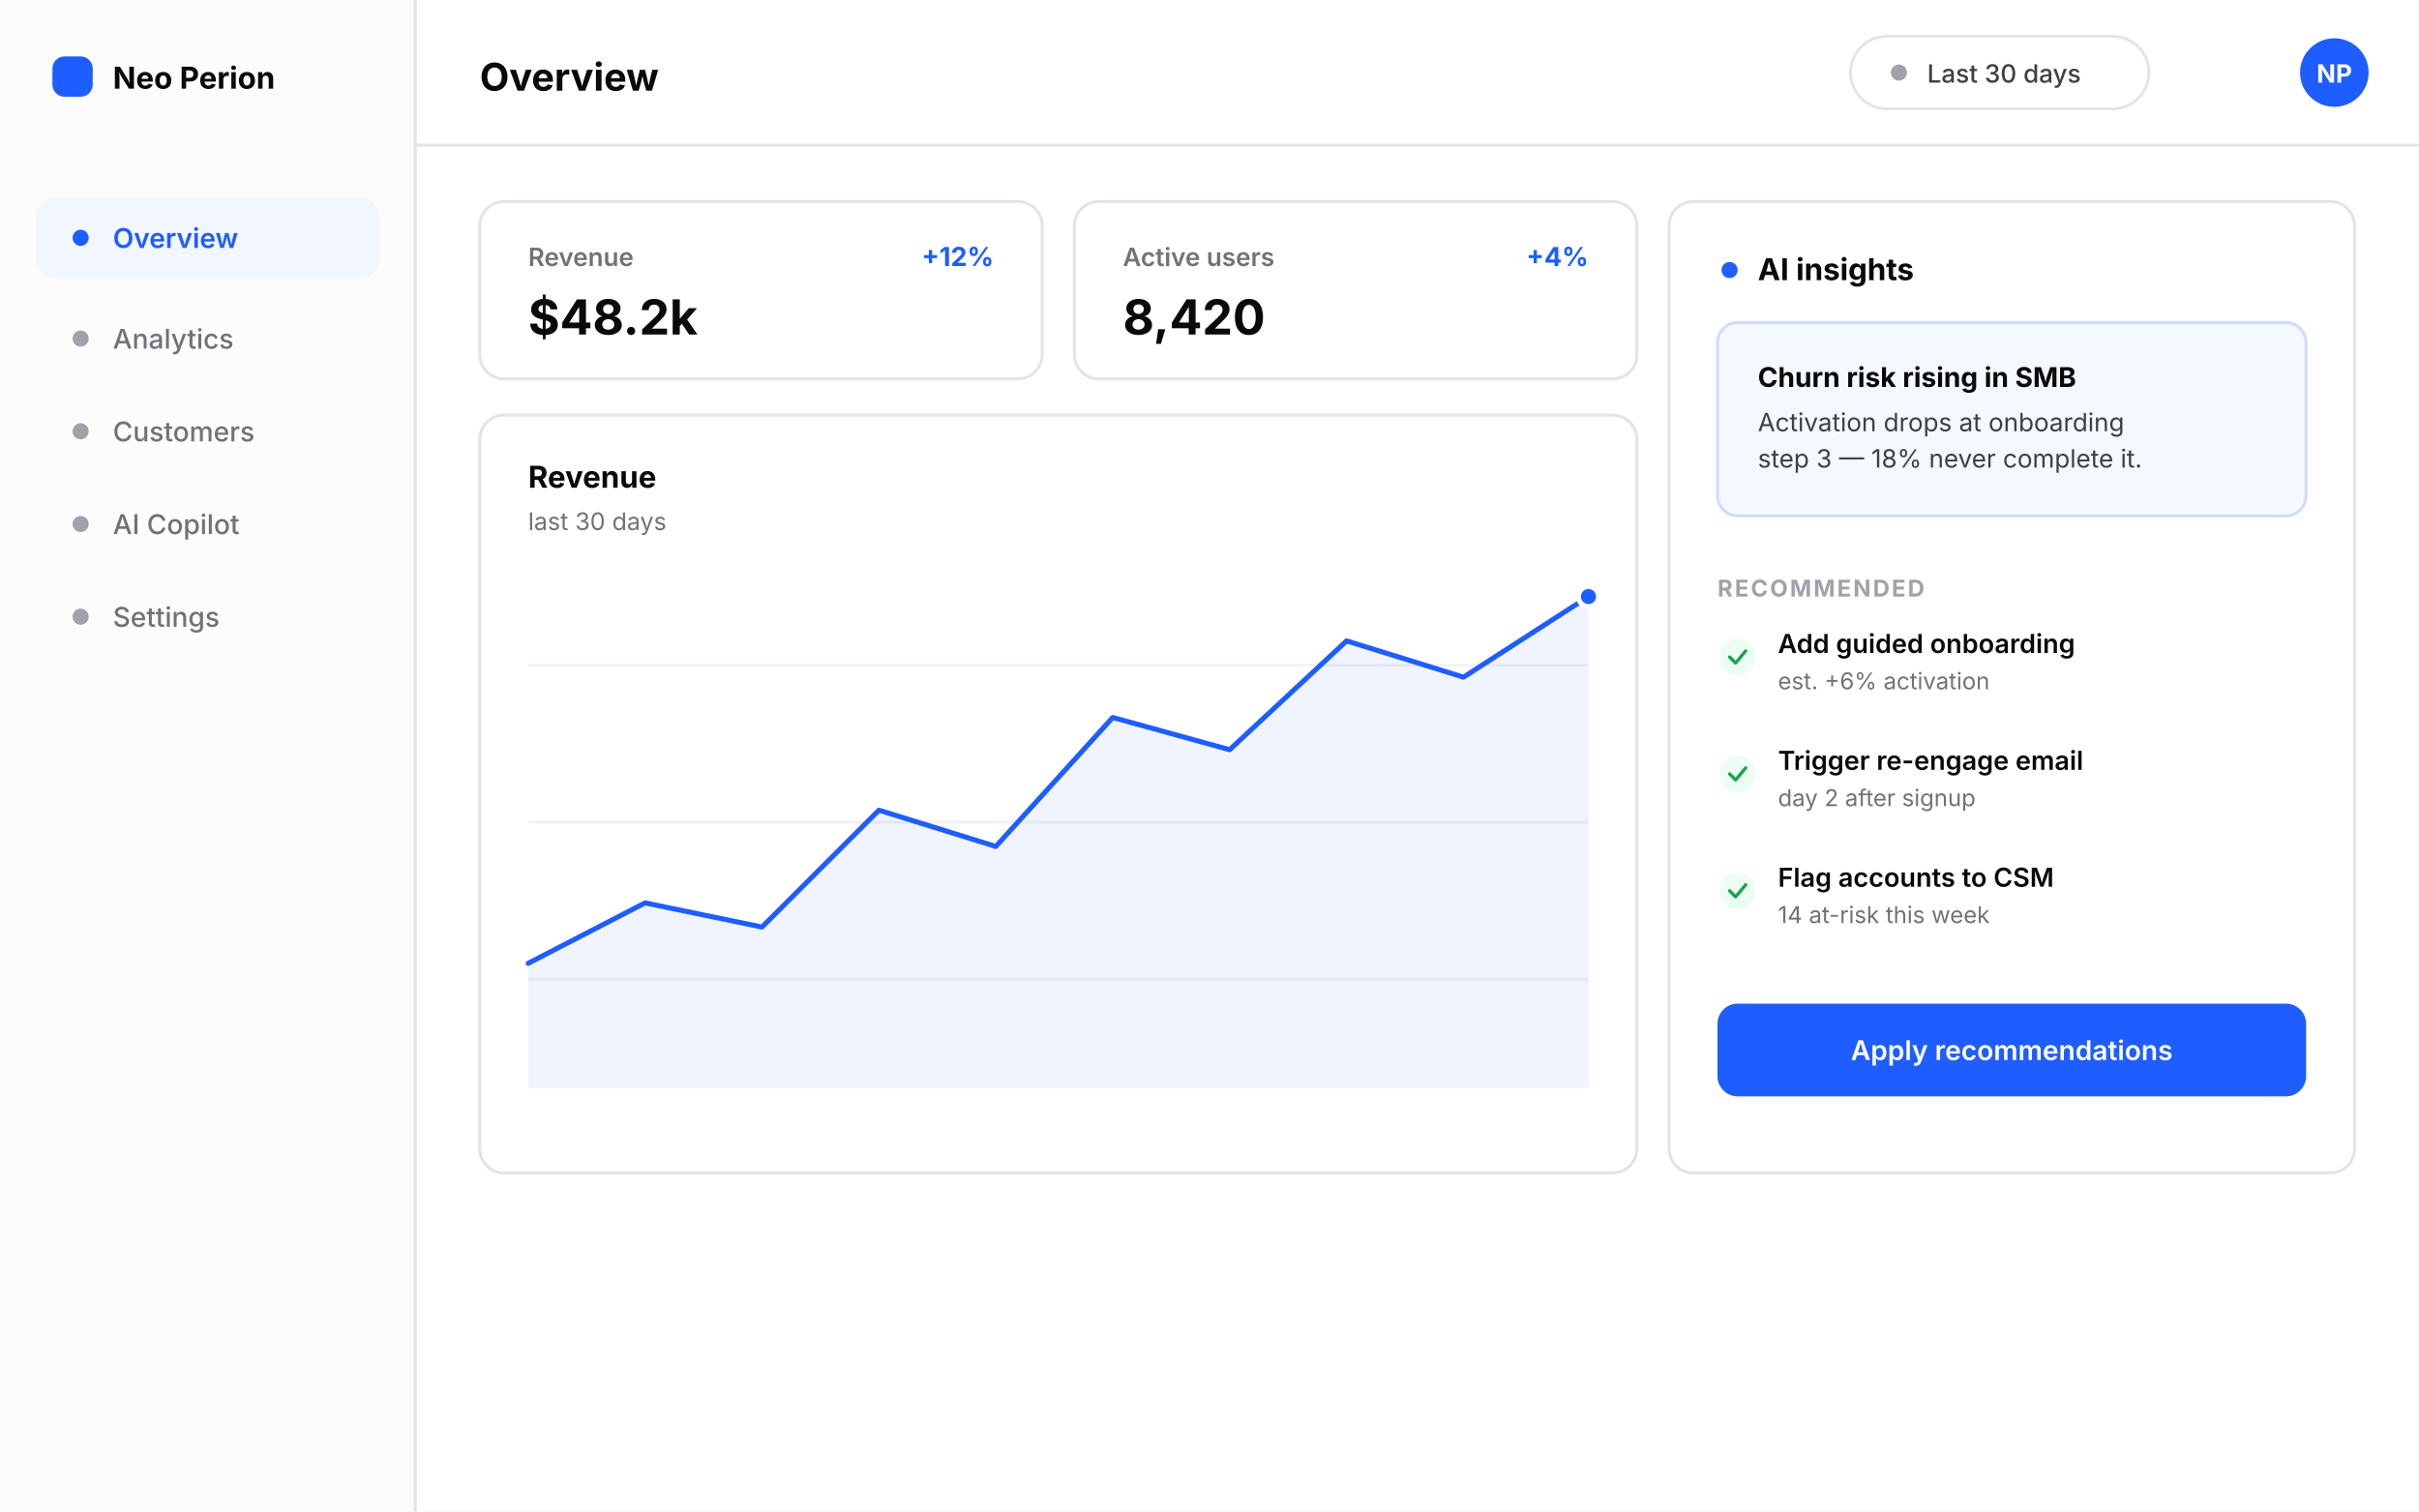
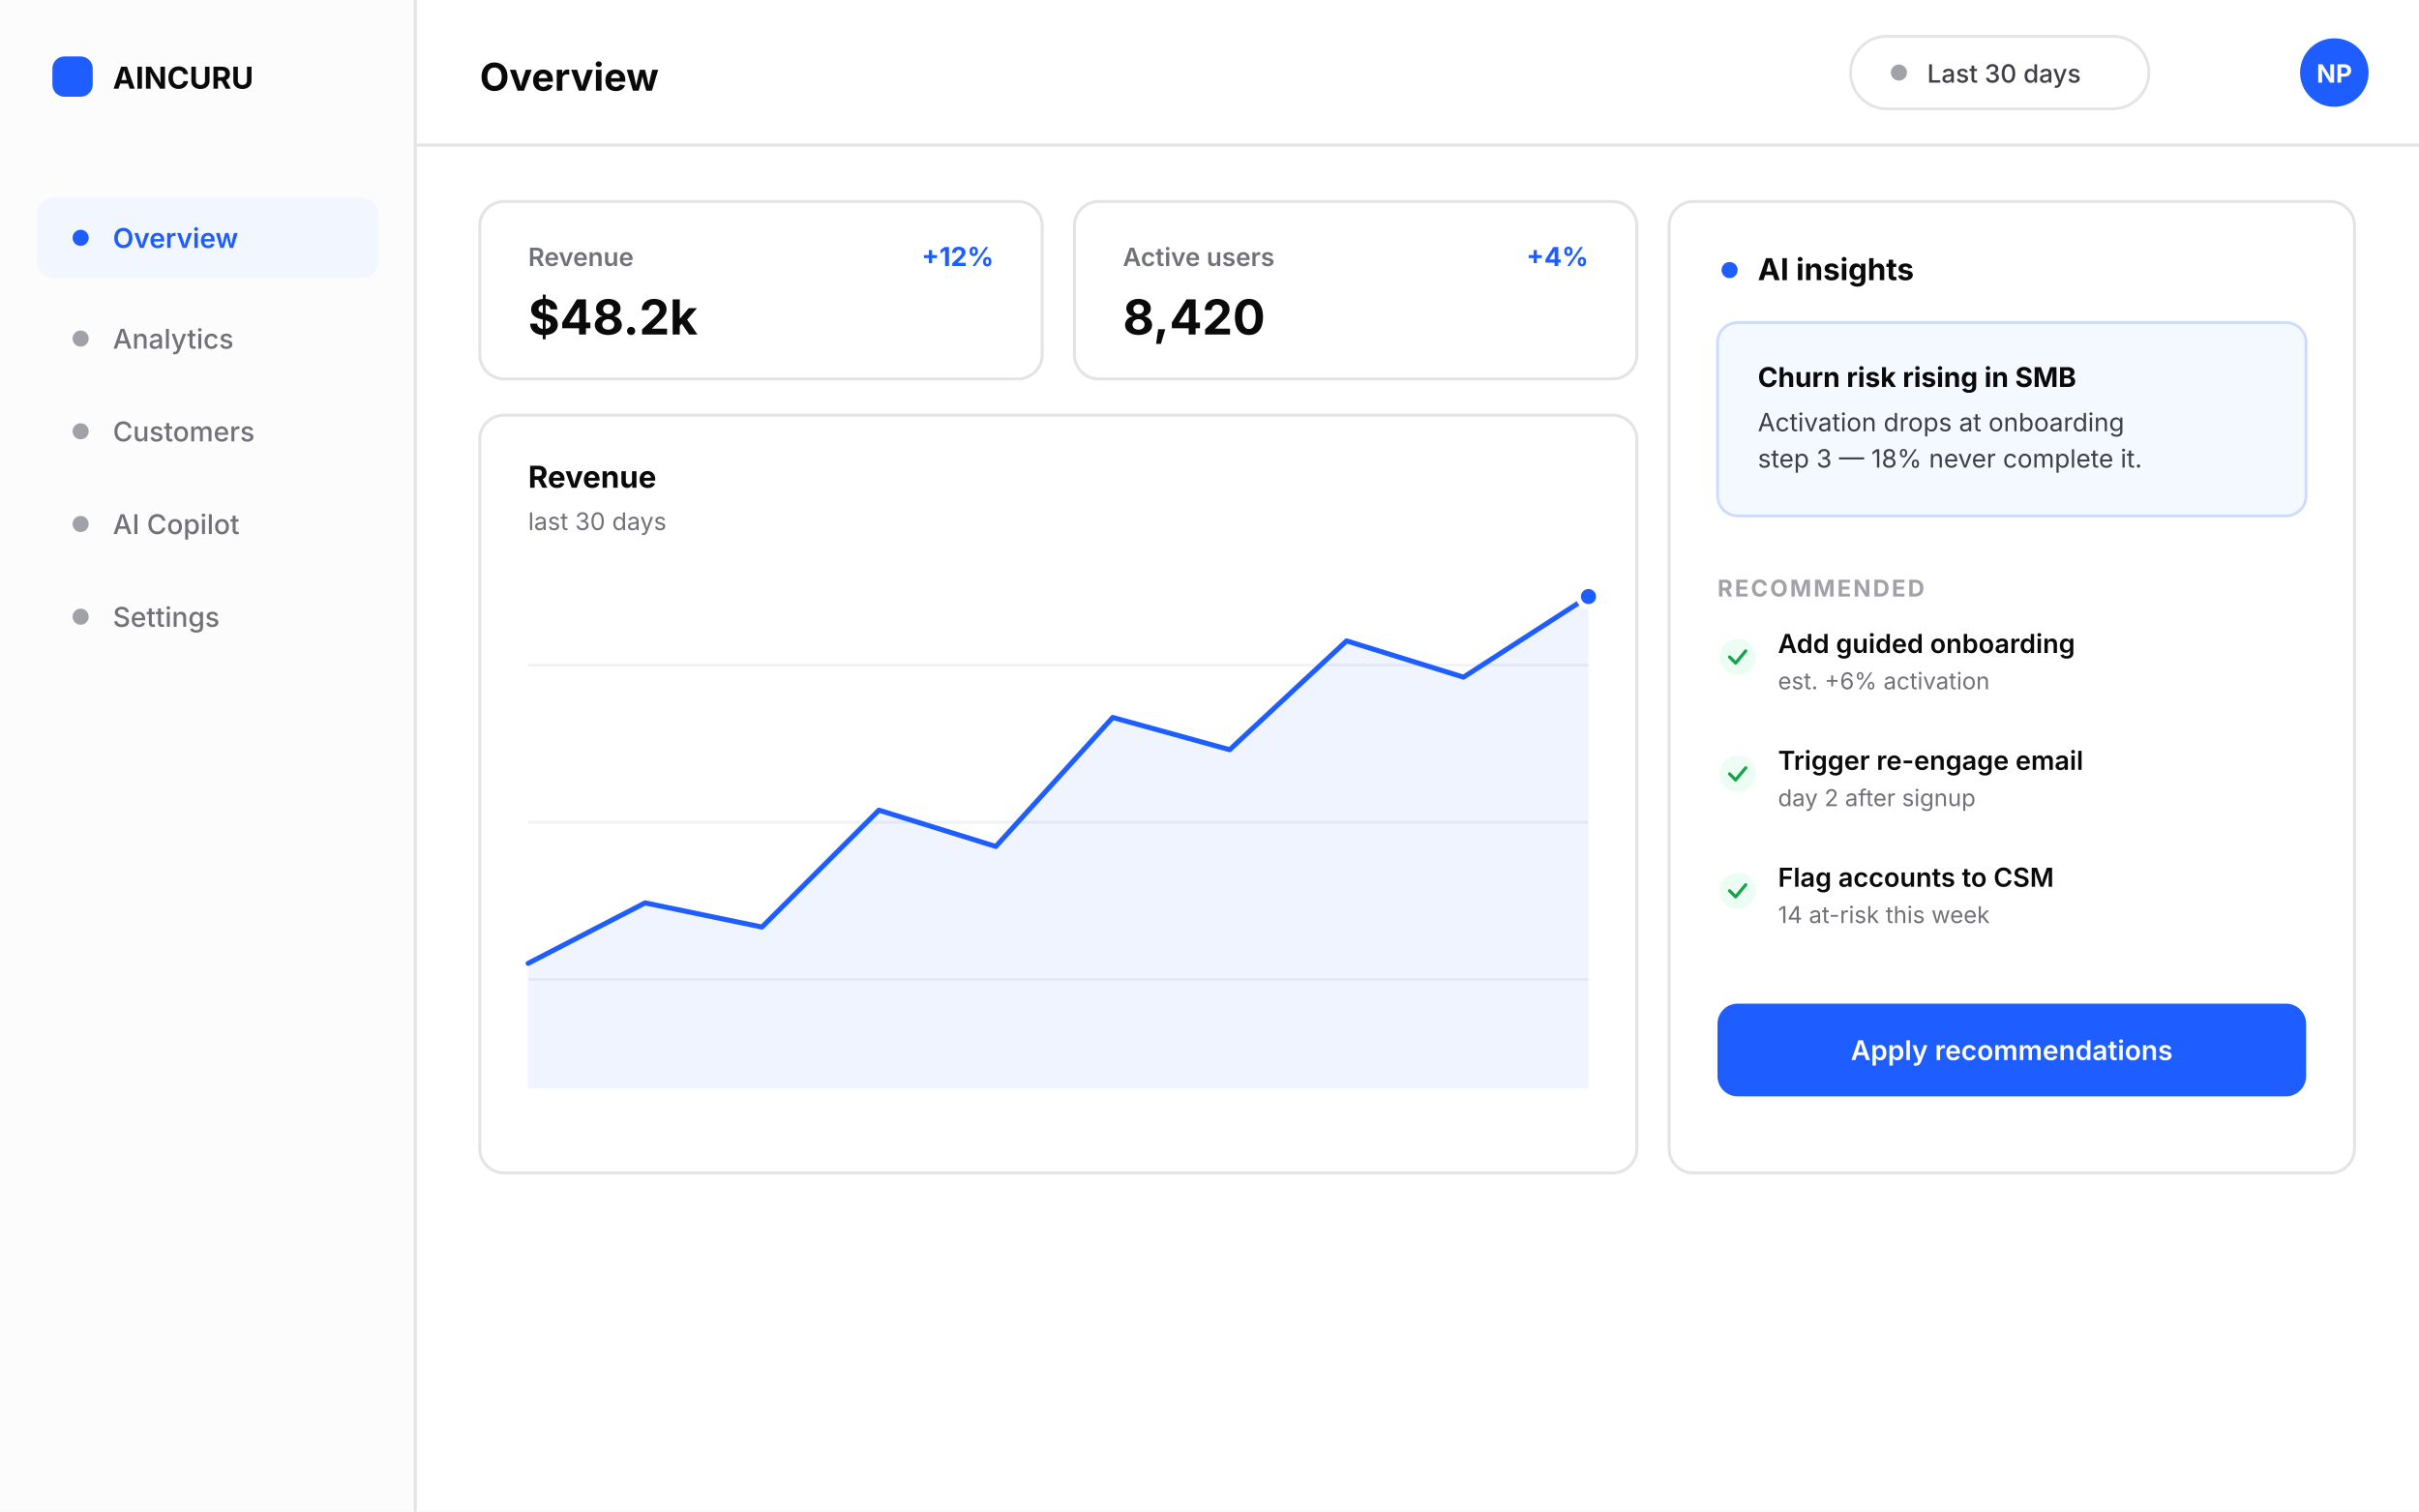
<svg xmlns="http://www.w3.org/2000/svg" width="1200" height="750" viewBox="0 0 1200 750" font-family="Inter, system-ui, sans-serif">
  <rect width="1200" height="750" fill="#FFFFFF" />
  <rect x="0" y="0" width="206" height="750" fill="#FCFCFD" />
  <line x1="206" y1="0" x2="206" y2="750" stroke="#E4E4E7" stroke-width="1.5" />
  <rect x="26" y="28" width="20" height="20" rx="6" fill="#1E5DFF" />
-   <text x="56" y="44" fill="#0A0A0B" font-size="15" font-weight="700">Neo Perion</text>
+   <text x="56" y="44" fill="#0A0A0B" font-size="15" font-weight="700">AINCURU</text>
  <rect x="18" y="98" width="170" height="40" rx="9" fill="#F2F6FF" />
  <circle cx="40" cy="118" r="4" fill="#1E5DFF" />
  <text x="56" y="123" fill="#1E5DFF" font-size="13.5" font-weight="600">Overview</text>
  <circle cx="40" cy="168" r="4" fill="#A1A1AA" />
  <text x="56" y="173" fill="#71717A" font-size="13.5" font-weight="500">Analytics</text>
  <circle cx="40" cy="214" r="4" fill="#A1A1AA" />
  <text x="56" y="219" fill="#71717A" font-size="13.5" font-weight="500">Customers</text>
  <circle cx="40" cy="260" r="4" fill="#A1A1AA" />
  <text x="56" y="265" fill="#71717A" font-size="13.5" font-weight="500">AI Copilot</text>
  <circle cx="40" cy="306" r="4" fill="#A1A1AA" />
  <text x="56" y="311" fill="#71717A" font-size="13.5" font-weight="500">Settings</text>
  <line x1="206" y1="72" x2="1200" y2="72" stroke="#E4E4E7" stroke-width="1.5" />
  <text x="238" y="45" fill="#0A0A0B" font-size="19" font-weight="700">Overview</text>
  <rect x="918" y="18" width="148" height="36" rx="18" fill="#FFFFFF" stroke="#E4E4E7" stroke-width="1.4" />
  <circle cx="942" cy="36" r="4" fill="#A1A1AA" />
  <text x="956" y="41" fill="#3F3F46" font-size="12.5" font-weight="500">Last 30 days</text>
  <circle cx="1158" cy="36" r="17" fill="#1E5DFF" />
  <text x="1158" y="41" text-anchor="middle" fill="#FFFFFF" font-size="12.5" font-weight="700">NP</text>
  <g>
    <rect x="238" y="100" width="279" height="88" rx="12" fill="#FFFFFF" stroke="#E4E4E7" stroke-width="1.5" />
    <text x="262" y="132" fill="#71717A" font-size="12.5" font-weight="600">Revenue</text>
    <text x="262" y="166" fill="#0A0A0B" font-size="24" font-weight="700">$48.2k</text>
    <text x="493" y="132" text-anchor="end" fill="#1E5DFF" font-size="13" font-weight="700">+12%</text>
  </g>
  <g>
    <rect x="533" y="100" width="279" height="88" rx="12" fill="#FFFFFF" stroke="#E4E4E7" stroke-width="1.5" />
    <text x="557" y="132" fill="#71717A" font-size="12.5" font-weight="600">Active users</text>
    <text x="557" y="166" fill="#0A0A0B" font-size="24" font-weight="700">8,420</text>
    <text x="788" y="132" text-anchor="end" fill="#1E5DFF" font-size="13" font-weight="700">+4%</text>
  </g>
  <g>
    <rect x="238" y="206" width="574" height="376" rx="12" fill="#FFFFFF" stroke="#E4E4E7" stroke-width="1.5" />
    <text x="262" y="242" fill="#0A0A0B" font-size="15" font-weight="700">Revenue</text>
    <text x="262" y="263" fill="#71717A" font-size="12">last 30 days</text>
    <line x1="262" y1="330" x2="788" y2="330" stroke="#F0F2F6" stroke-width="1.4" />
    <line x1="262" y1="408" x2="788" y2="408" stroke="#F0F2F6" stroke-width="1.4" />
    <line x1="262" y1="486" x2="788" y2="486" stroke="#F0F2F6" stroke-width="1.4" />
    <path d="M262,478 L320,448 L378,460 L436,402 L494,420 L552,356 L610,372 L668,318 L726,336 L788,296 L788,540 L262,540 Z" fill="#1E5DFF" fill-opacity="0.07" />
    <path d="M262,478 L320,448 L378,460 L436,402 L494,420 L552,356 L610,372 L668,318 L726,336 L788,296" fill="none" stroke="#1E5DFF" stroke-width="2.5" stroke-linecap="round" stroke-linejoin="round" />
    <circle cx="788" cy="296" r="5" fill="#1E5DFF" stroke="#FFFFFF" stroke-width="2.5" />
  </g>
  <g>
    <rect x="828" y="100" width="340" height="482" rx="12" fill="#FFFFFF" stroke="#E4E4E7" stroke-width="1.5" />
    <circle cx="858" cy="134" r="4" fill="#1E5DFF" />
    <text x="872" y="139" fill="#0A0A0B" font-size="15" font-weight="700">AI insights</text>
    <rect x="852" y="160" width="292" height="96" rx="10" fill="#F4F8FF" stroke="#1E5DFF" stroke-opacity="0.2" stroke-width="1.4" />
    <text x="872" y="192" fill="#0A0A0B" font-size="13.5" font-weight="700">Churn risk rising in SMB</text>
    <text x="872" y="214" fill="#3F3F46" font-size="12.5">Activation drops at onboarding</text>
    <text x="872" y="232" fill="#3F3F46" font-size="12.5">step 3 — 18% never complete it.</text>
    <text x="852" y="296" fill="#A1A1AA" font-size="11.5" font-weight="700" letter-spacing="1">RECOMMENDED</text>
    <g>
      <circle cx="862" cy="326" r="9" fill="#ECFDF3" />
      <path d="M858,326 l3,3 l5,-6" fill="none" stroke="#16A34A" stroke-width="1.6" stroke-linecap="round" stroke-linejoin="round" />
      <text x="882" y="324" fill="#0A0A0B" font-size="13" font-weight="600">Add guided onboarding</text>
      <text x="882" y="342" fill="#71717A" font-size="11.5">est. +6% activation</text>
    </g>
    <g>
      <circle cx="862" cy="384" r="9" fill="#ECFDF3" />
      <path d="M858,384 l3,3 l5,-6" fill="none" stroke="#16A34A" stroke-width="1.6" stroke-linecap="round" stroke-linejoin="round" />
      <text x="882" y="382" fill="#0A0A0B" font-size="13" font-weight="600">Trigger re-engage email</text>
      <text x="882" y="400" fill="#71717A" font-size="11.5">day 2 after signup</text>
    </g>
    <g>
      <circle cx="862" cy="442" r="9" fill="#ECFDF3" />
      <path d="M858,442 l3,3 l5,-6" fill="none" stroke="#16A34A" stroke-width="1.6" stroke-linecap="round" stroke-linejoin="round" />
      <text x="882" y="440" fill="#0A0A0B" font-size="13" font-weight="600">Flag accounts to CSM</text>
      <text x="882" y="458" fill="#71717A" font-size="11.5">14 at-risk this week</text>
    </g>
    <rect x="852" y="498" width="292" height="46" rx="10" fill="#1E5DFF" />
    <text x="998" y="526" text-anchor="middle" fill="#FFFFFF" font-size="13.5" font-weight="600">Apply recommendations</text>
  </g>
</svg>
